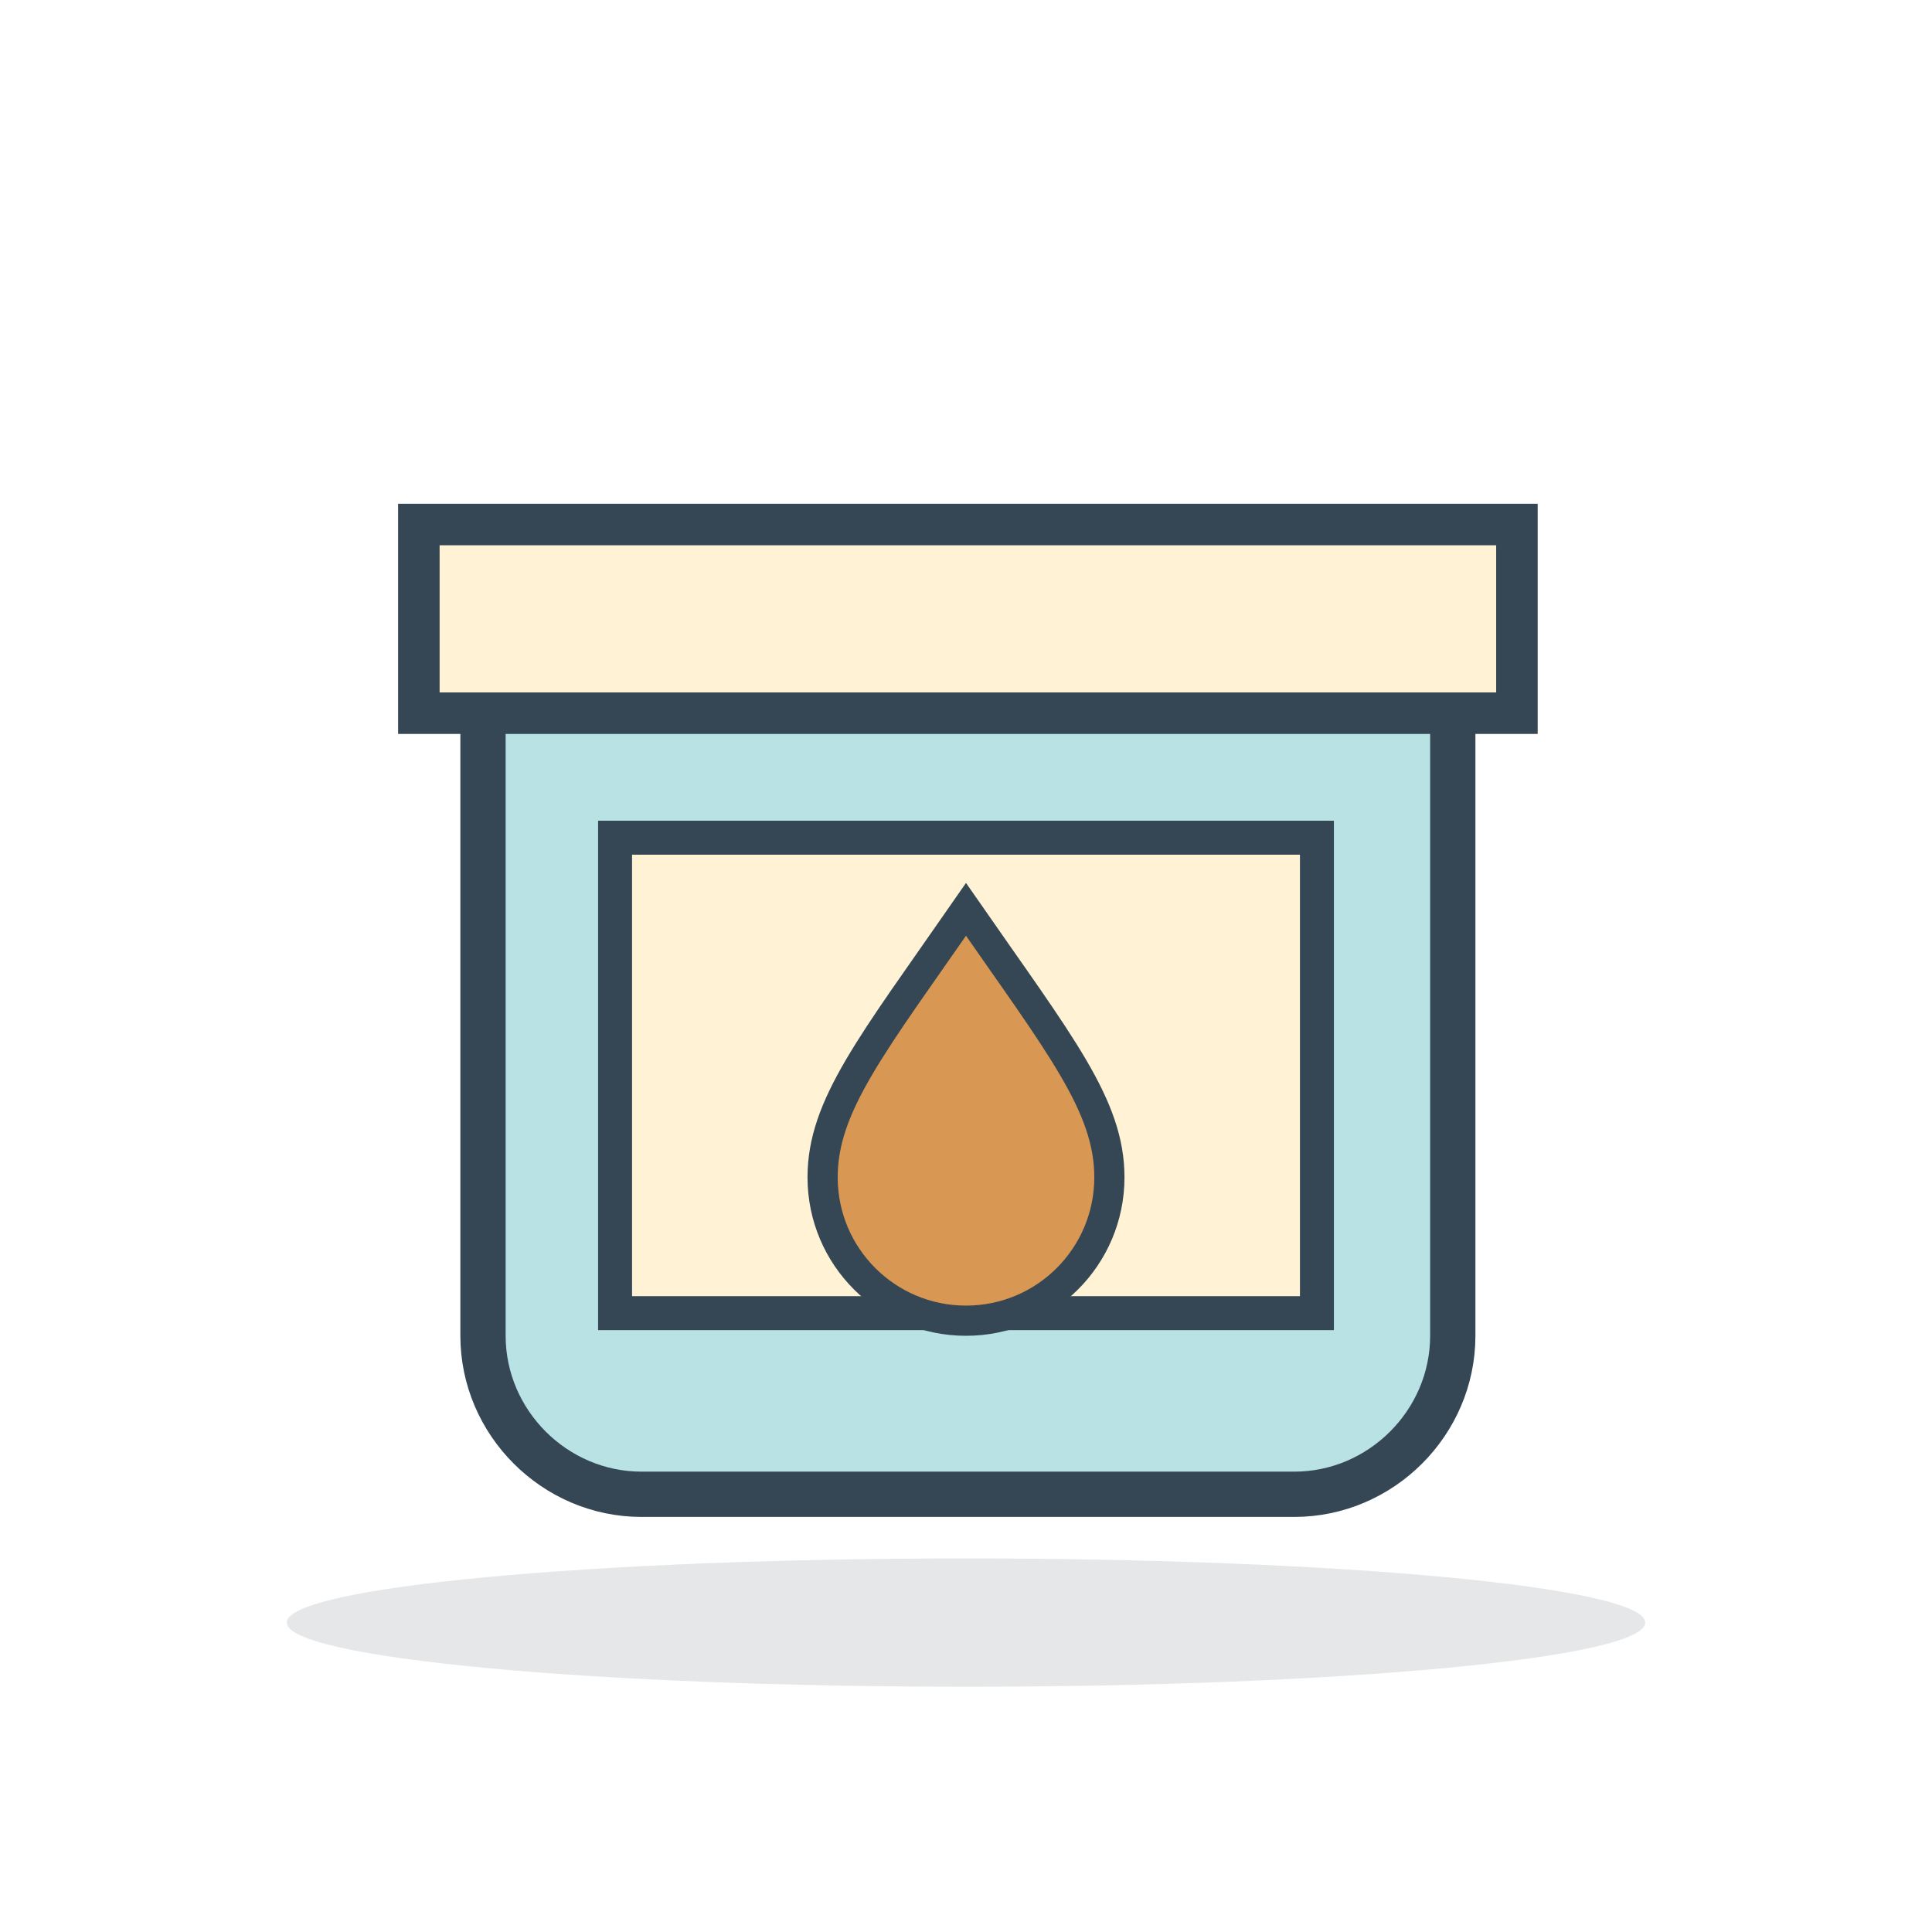
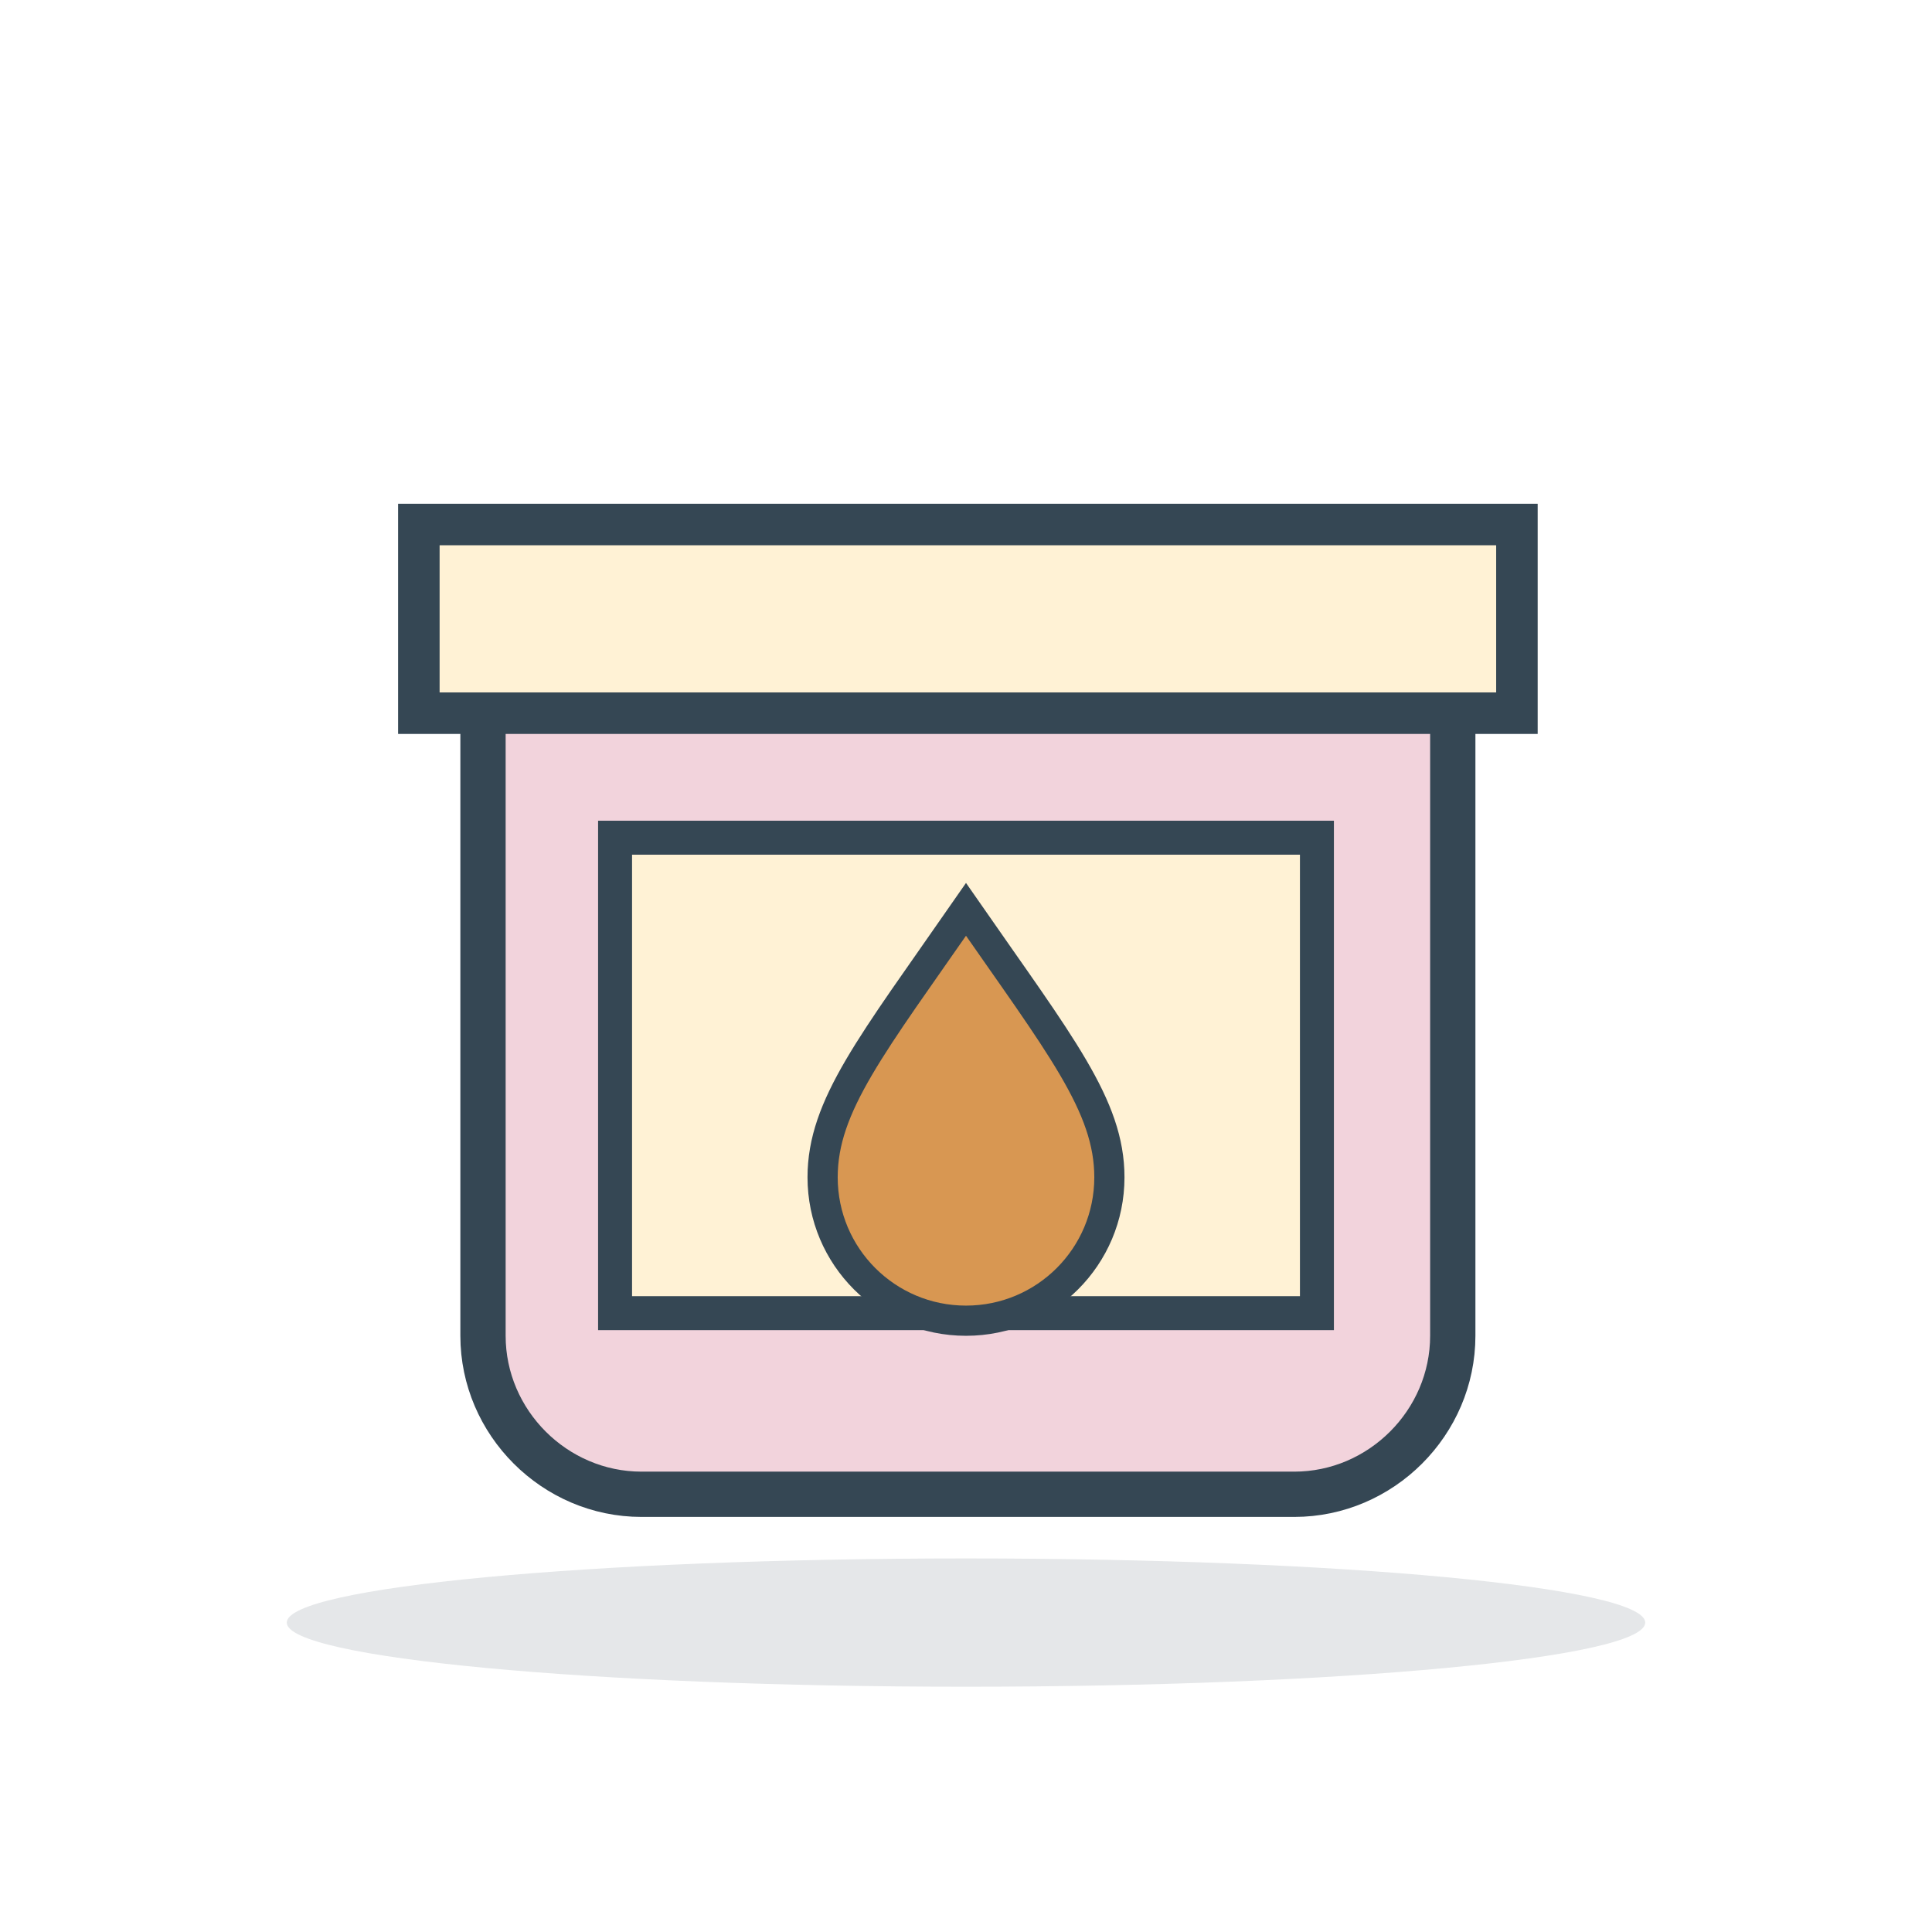
<svg xmlns="http://www.w3.org/2000/svg" viewBox="0 0 512 512" role="img" aria-label="支出/服饰美容/护肤">
  <ellipse cx="256" cy="430" rx="180" ry="17" fill="#354754" opacity=".13" />
-   <path d="M128 178h257v176c0 23-19 42-42 42H170c-23 0-42-19-42-42V178Z" fill="#B9E2E4" stroke="#354754" stroke-width="12" />
+   <path d="M128 178h257v176c0 23-19 42-42 42H170c-23 0-42-19-42-42V178Z" fill="#F2D3DC" stroke="#354754" stroke-width="12" />
  <path d="M111 139h291v50H111Z" fill="#FFF2D5" stroke="#354754" stroke-width="11" />
  <path d="M163 222h186v126H163Z" fill="#FFF2D5" stroke="#354754" stroke-width="9" />
  <path d="M256 241c-25 36-38 52-38 71 0 21 17 38 38 38s38-17 38-38c0-19-13-35-38-71Z" fill="#D89752" stroke="#354754" stroke-width="8" />
</svg>
